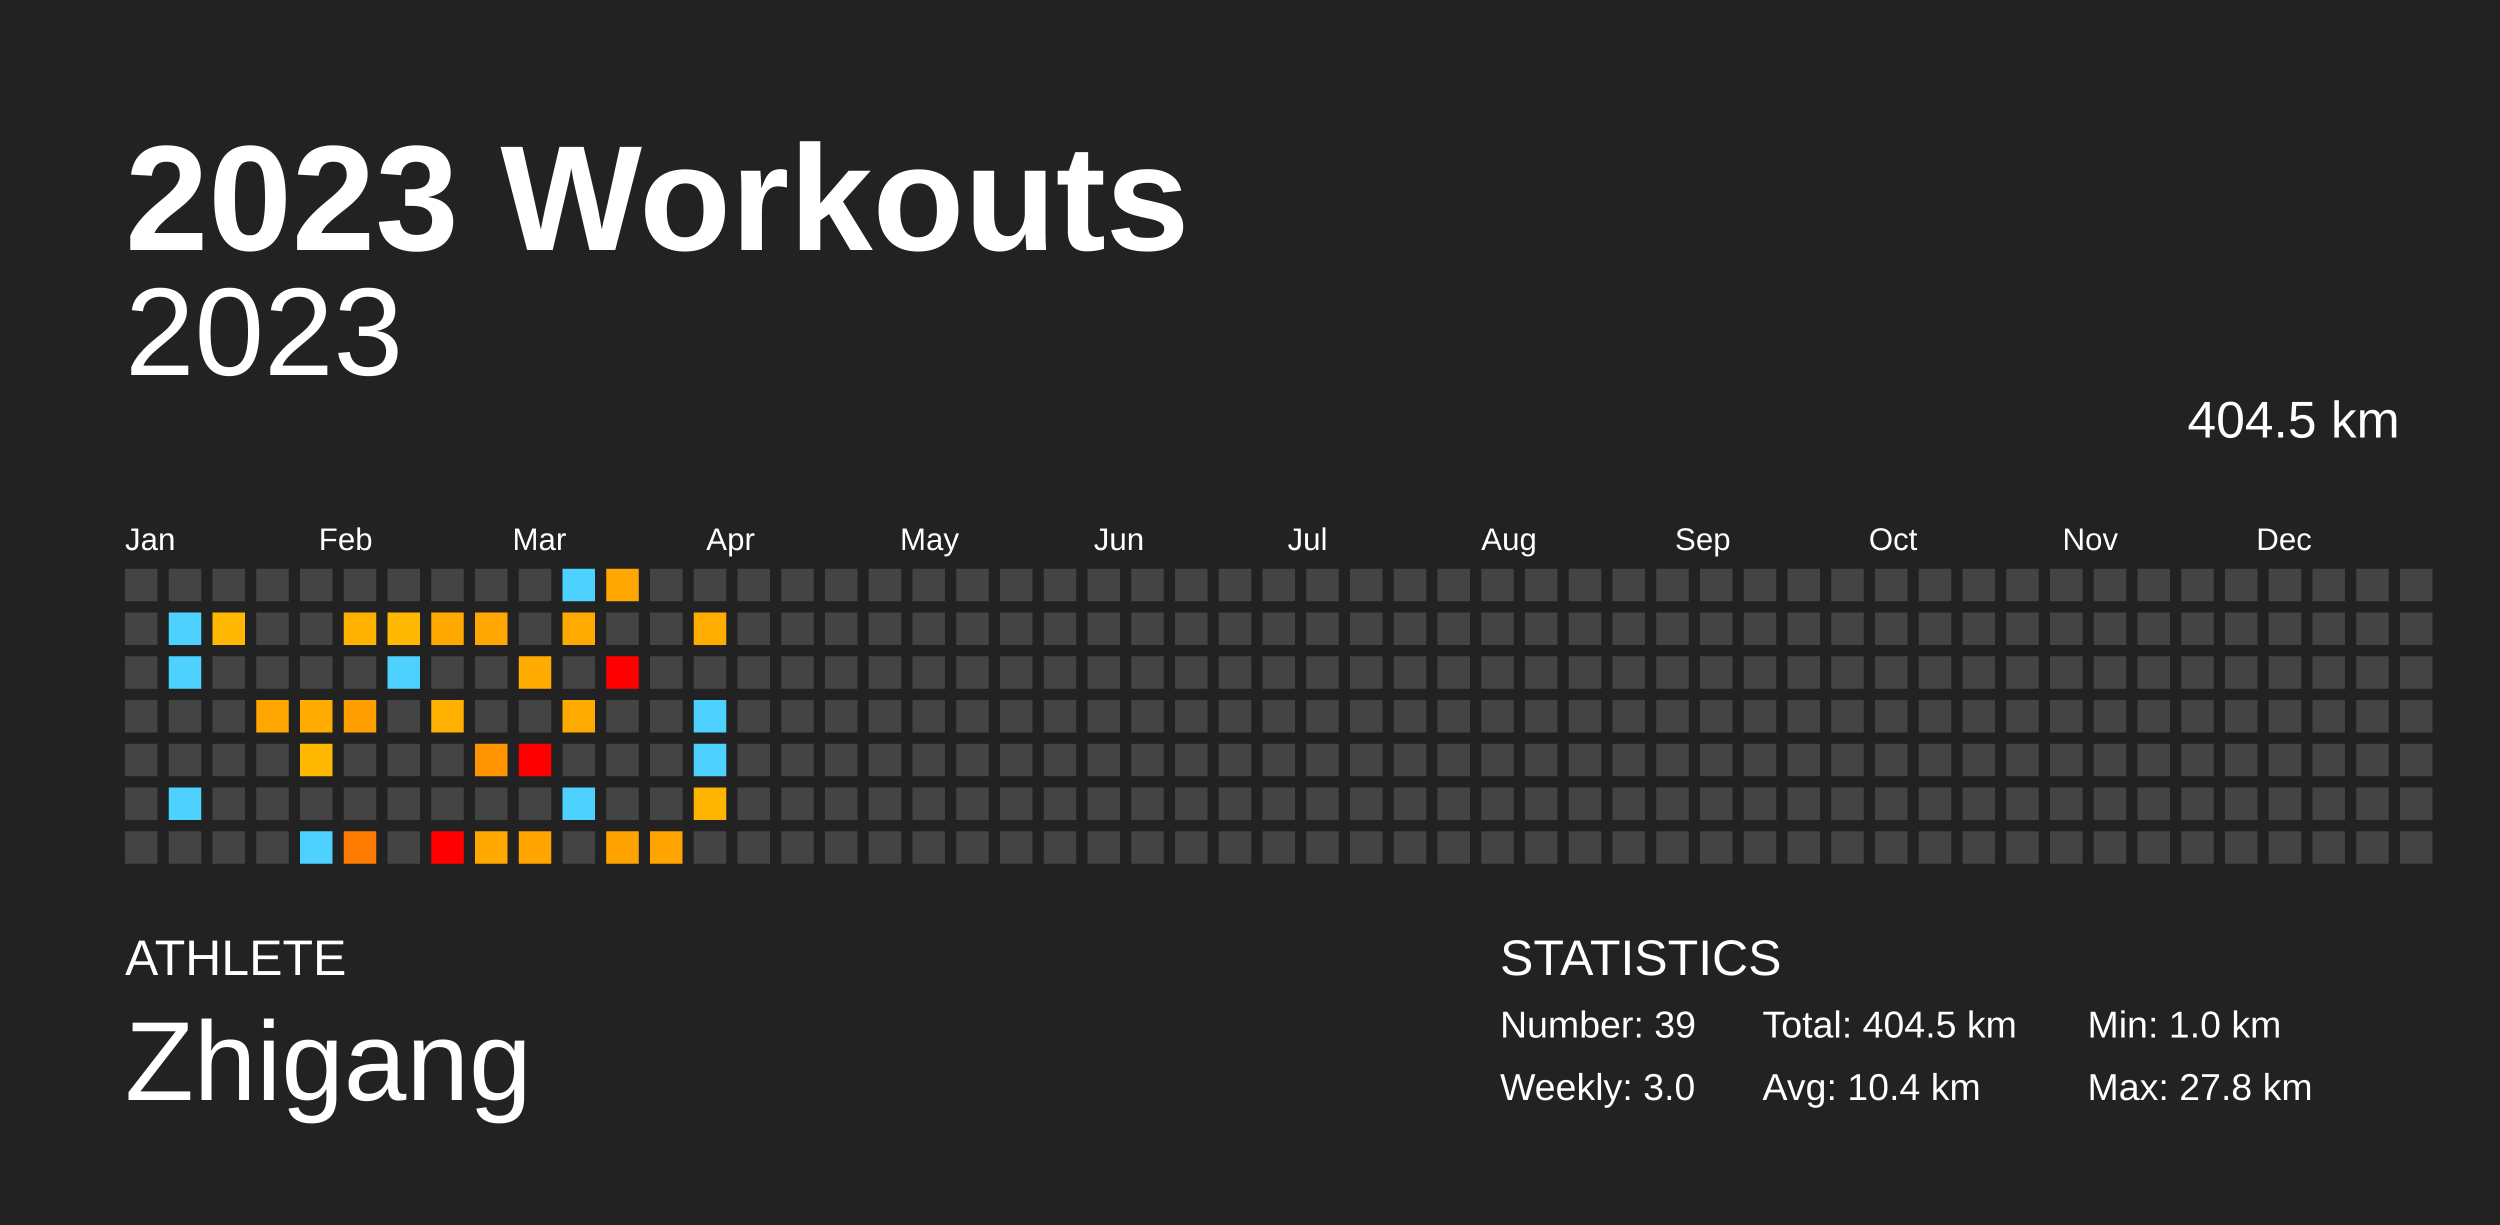
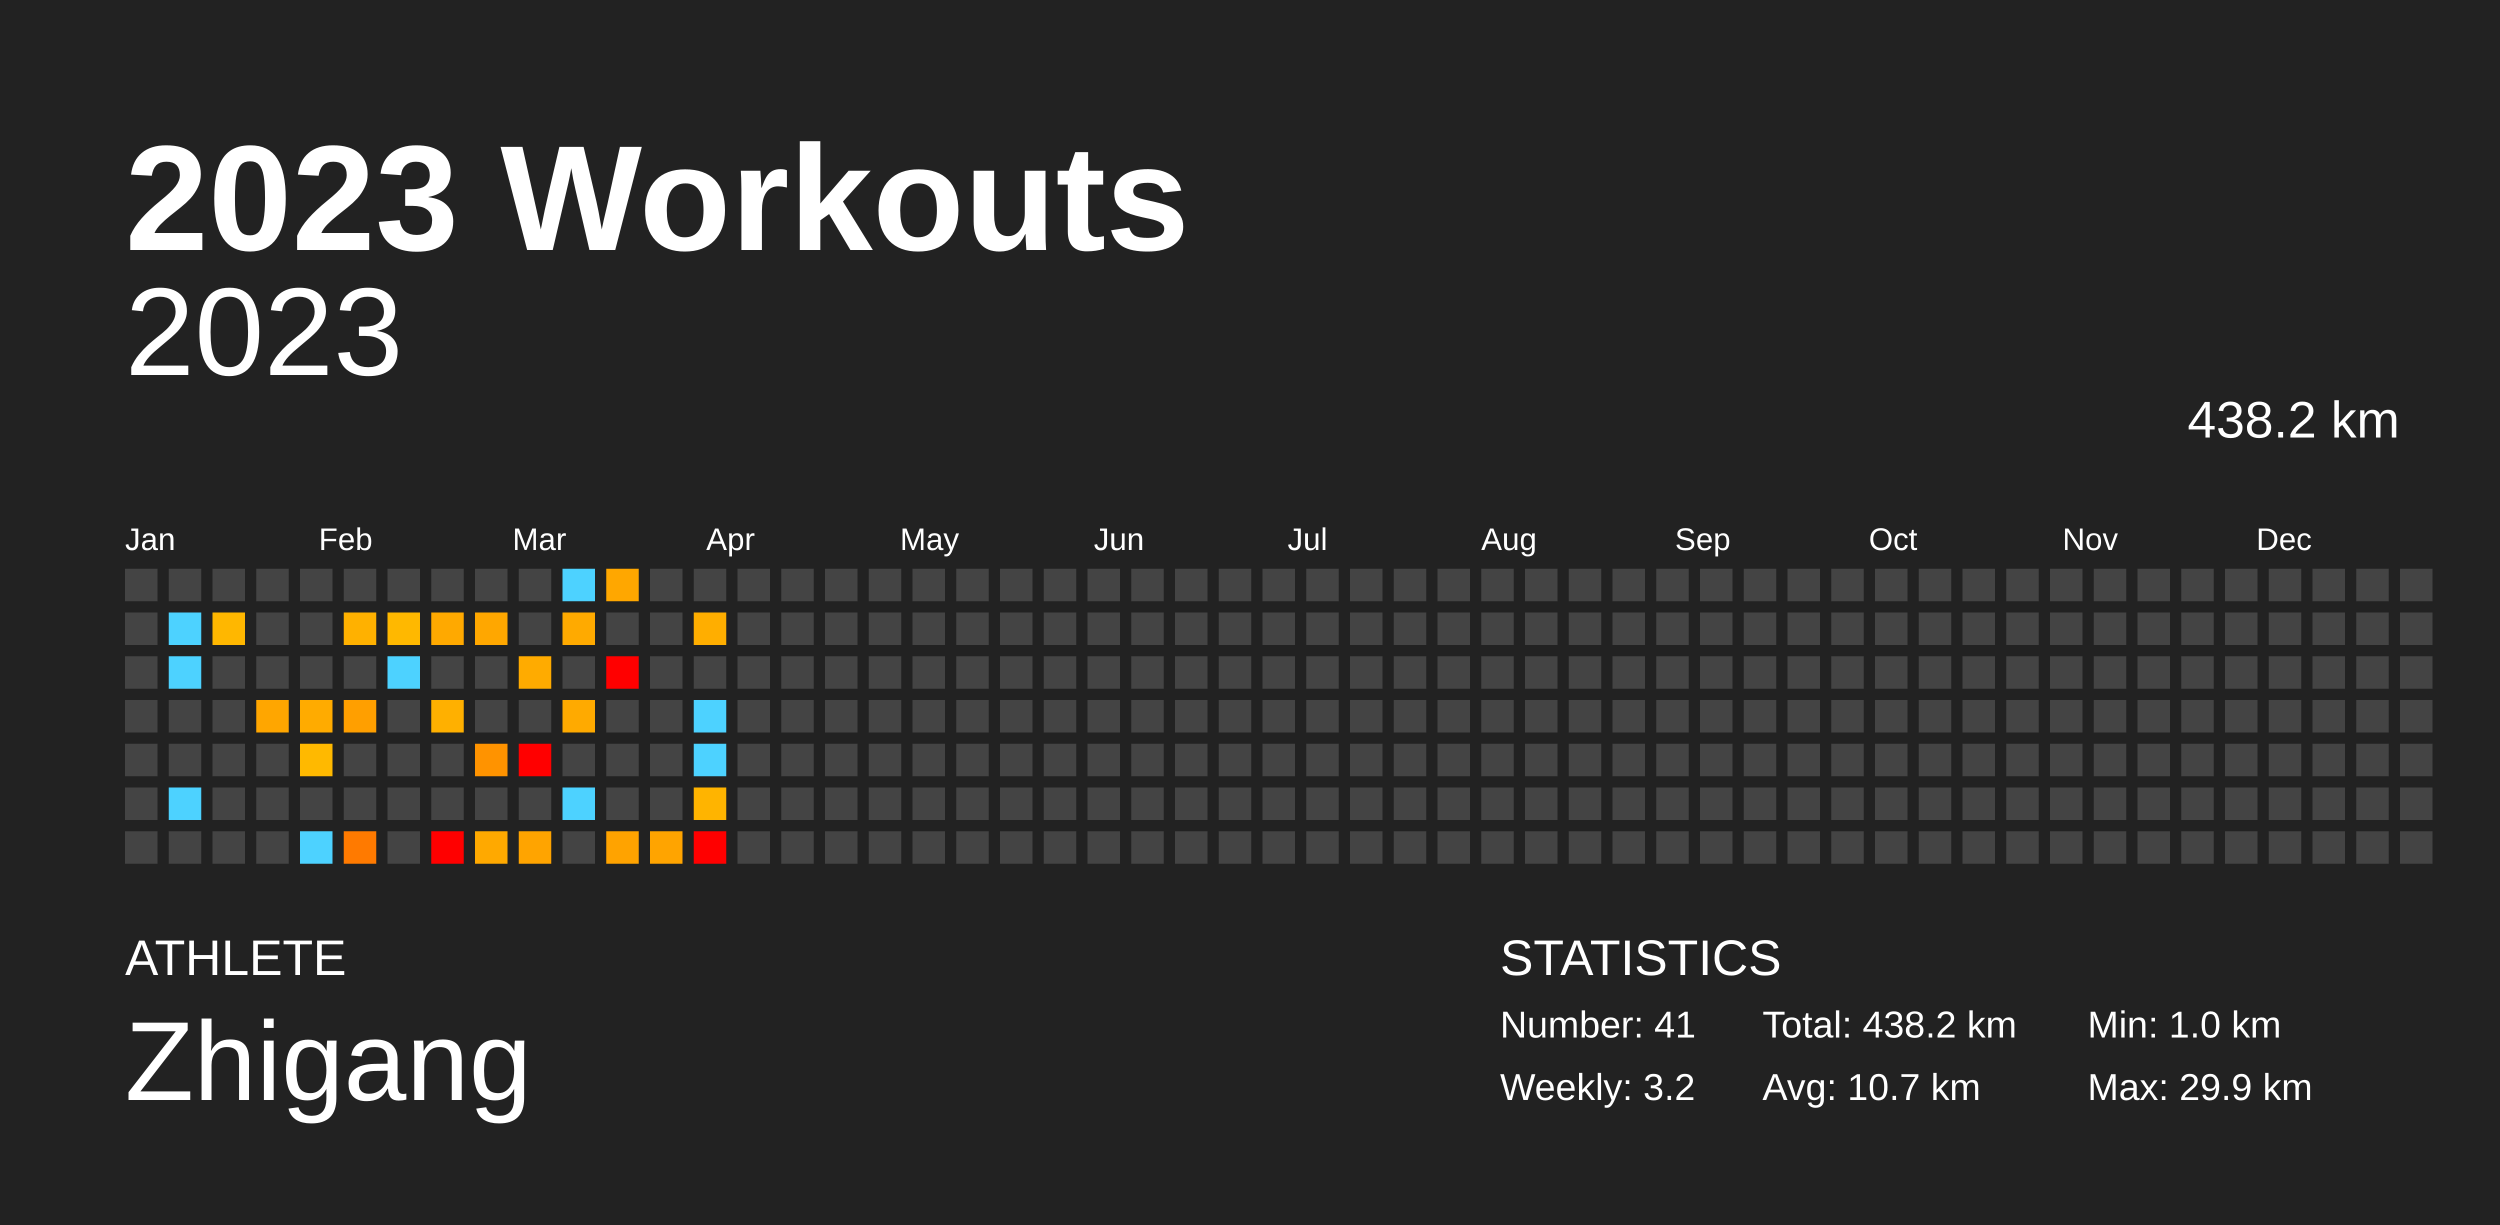
<svg xmlns="http://www.w3.org/2000/svg" baseProfile="full" height="98mm" version="1.1" viewBox="0,0,200,98" width="200mm">
  <defs />
  <rect fill="#222222" height="98" width="200" x="0" y="0" />
  <text fill="#FFFFFF" style="font-size:12px; font-family:Arial; font-weight:bold;" x="10" y="20">2023 Workouts</text>
  <text fill="#FFFFFF" style="font-size:4px; font-family:Arial" x="10" y="78">ATHLETE</text>
  <text fill="#FFFFFF" style="font-size:9px; font-family:Arial" x="10" y="88">Zhigang</text>
  <text fill="#FFFFFF" style="font-size:4px; font-family:Arial" x="120" y="78">STATISTICS</text>
-   <text fill="#FFFFFF" style="font-size:3px; font-family:Arial" x="120" y="83">Number: 39</text>
-   <text fill="#FFFFFF" style="font-size:3px; font-family:Arial" x="120" y="88">Weekly: 3.0</text>
-   <text fill="#FFFFFF" style="font-size:3px; font-family:Arial" x="141" y="83">Total: 404.5 km</text>
-   <text fill="#FFFFFF" style="font-size:3px; font-family:Arial" x="141" y="88">Avg: 10.4 km</text>
+   <text fill="#FFFFFF" style="font-size:3px; font-family:Arial" x="120" y="83">Number: 41</text>
+   <text fill="#FFFFFF" style="font-size:3px; font-family:Arial" x="120" y="88">Weekly: 3.2</text>
+   <text fill="#FFFFFF" style="font-size:3px; font-family:Arial" x="141" y="83">Total: 438.2 km</text>
+   <text fill="#FFFFFF" style="font-size:3px; font-family:Arial" x="141" y="88">Avg: 10.7 km</text>
  <text fill="#FFFFFF" style="font-size:3px; font-family:Arial" x="167" y="83">Min: 1.0 km</text>
-   <text fill="#FFFFFF" style="font-size:3px; font-family:Arial" x="167" y="88">Max: 27.8 km</text>
+   <text fill="#FFFFFF" style="font-size:3px; font-family:Arial" x="167" y="88">Max: 29.9 km</text>
  <text alignment-baseline="hanging" fill="#FFFFFF" style="font-size:10.0px; font-family:Arial;" x="10" y="30">2023</text>
-   <text alignment-baseline="hanging" fill="#FFFFFF" style="font-size:4.125px; font-family:Arial;" x="175" y="35">404.5 km</text>
+   <text alignment-baseline="hanging" fill="#FFFFFF" style="font-size:4.125px; font-family:Arial;" x="175" y="35">438.2 km</text>
  <text fill="#FFFFFF" style="font-size:2.5px; font-family:Arial" x="10.0" y="44">Jan</text>
  <text fill="#FFFFFF" style="font-size:2.5px; font-family:Arial" x="25.5" y="44">Feb</text>
  <text fill="#FFFFFF" style="font-size:2.5px; font-family:Arial" x="41.0" y="44">Mar</text>
  <text fill="#FFFFFF" style="font-size:2.5px; font-family:Arial" x="56.5" y="44">Apr</text>
  <text fill="#FFFFFF" style="font-size:2.5px; font-family:Arial" x="72.0" y="44">May</text>
  <text fill="#FFFFFF" style="font-size:2.5px; font-family:Arial" x="87.5" y="44">Jun</text>
  <text fill="#FFFFFF" style="font-size:2.5px; font-family:Arial" x="103.0" y="44">Jul</text>
  <text fill="#FFFFFF" style="font-size:2.5px; font-family:Arial" x="118.5" y="44">Aug</text>
  <text fill="#FFFFFF" style="font-size:2.5px; font-family:Arial" x="134.0" y="44">Sep</text>
  <text fill="#FFFFFF" style="font-size:2.5px; font-family:Arial" x="149.5" y="44">Oct</text>
  <text fill="#FFFFFF" style="font-size:2.5px; font-family:Arial" x="165.0" y="44">Nov</text>
  <text fill="#FFFFFF" style="font-size:2.5px; font-family:Arial" x="180.5" y="44">Dec</text>
  <rect fill="#444444" height="2.6" width="2.6" x="10.0" y="45.5" />
  <rect fill="#444444" height="2.6" width="2.6" x="10.0" y="49.0" />
  <rect fill="#444444" height="2.6" width="2.6" x="10.0" y="52.5" />
  <rect fill="#444444" height="2.6" width="2.6" x="10.0" y="56.0" />
  <rect fill="#444444" height="2.6" width="2.6" x="10.0" y="59.5" />
  <rect fill="#444444" height="2.6" width="2.6" x="10.0" y="63.0" />
  <rect fill="#444444" height="2.6" width="2.6" x="10.0" y="66.5" />
  <rect fill="#444444" height="2.6" width="2.6" x="13.5" y="45.5" />
  <rect fill="#4dd2ff" height="2.6" width="2.6" x="13.5" y="49.0" />
  <rect fill="#4dd2ff" height="2.6" width="2.6" x="13.5" y="52.5" />
  <rect fill="#444444" height="2.6" width="2.6" x="13.5" y="56.0" />
  <rect fill="#444444" height="2.6" width="2.6" x="13.5" y="59.5" />
  <rect fill="#4dd2ff" height="2.6" width="2.6" x="13.5" y="63.0" />
  <rect fill="#444444" height="2.6" width="2.6" x="13.5" y="66.5" />
  <rect fill="#444444" height="2.6" width="2.6" x="17.0" y="45.5" />
  <rect fill="#ffb700" height="2.6" width="2.6" x="17.0" y="49.0" />
  <rect fill="#444444" height="2.6" width="2.6" x="17.0" y="52.5" />
  <rect fill="#444444" height="2.6" width="2.6" x="17.0" y="56.0" />
  <rect fill="#444444" height="2.6" width="2.6" x="17.0" y="59.5" />
  <rect fill="#444444" height="2.6" width="2.6" x="17.0" y="63.0" />
  <rect fill="#444444" height="2.6" width="2.6" x="17.0" y="66.5" />
  <rect fill="#444444" height="2.6" width="2.6" x="20.5" y="45.5" />
  <rect fill="#444444" height="2.6" width="2.6" x="20.5" y="49.0" />
  <rect fill="#444444" height="2.6" width="2.6" x="20.5" y="52.5" />
  <rect fill="#ffa600" height="2.6" width="2.6" x="20.5" y="56.0" />
  <rect fill="#444444" height="2.6" width="2.6" x="20.5" y="59.5" />
  <rect fill="#444444" height="2.6" width="2.6" x="20.5" y="63.0" />
  <rect fill="#444444" height="2.6" width="2.6" x="20.5" y="66.5" />
  <rect fill="#444444" height="2.6" width="2.6" x="24.0" y="45.5" />
  <rect fill="#444444" height="2.6" width="2.6" x="24.0" y="49.0" />
  <rect fill="#444444" height="2.6" width="2.6" x="24.0" y="52.5" />
  <rect fill="#ffab00" height="2.6" width="2.6" x="24.0" y="56.0" />
  <rect fill="#ffb900" height="2.6" width="2.6" x="24.0" y="59.5" />
  <rect fill="#444444" height="2.6" width="2.6" x="24.0" y="63.0" />
  <rect fill="#4dd2ff" height="2.6" width="2.6" x="24.0" y="66.5" />
  <rect fill="#444444" height="2.6" width="2.6" x="27.5" y="45.5" />
  <rect fill="#ffb100" height="2.6" width="2.6" x="27.5" y="49.0" />
  <rect fill="#444444" height="2.6" width="2.6" x="27.5" y="52.5" />
  <rect fill="#ff9f00" height="2.6" width="2.6" x="27.5" y="56.0" />
  <rect fill="#444444" height="2.6" width="2.6" x="27.5" y="59.5" />
  <rect fill="#444444" height="2.6" width="2.6" x="27.5" y="63.0" />
  <rect fill="#ff7a00" height="2.6" width="2.6" x="27.5" y="66.5" />
  <rect fill="#444444" height="2.6" width="2.6" x="31.0" y="45.5" />
  <rect fill="#ffb800" height="2.6" width="2.6" x="31.0" y="49.0" />
  <rect fill="#4dd2ff" height="2.6" width="2.6" x="31.0" y="52.5" />
  <rect fill="#444444" height="2.6" width="2.6" x="31.0" y="56.0" />
  <rect fill="#444444" height="2.6" width="2.6" x="31.0" y="59.5" />
  <rect fill="#444444" height="2.6" width="2.6" x="31.0" y="63.0" />
  <rect fill="#444444" height="2.6" width="2.6" x="31.0" y="66.5" />
  <rect fill="#444444" height="2.6" width="2.6" x="34.5" y="45.5" />
  <rect fill="#ffa900" height="2.6" width="2.6" x="34.5" y="49.0" />
  <rect fill="#444444" height="2.6" width="2.6" x="34.5" y="52.5" />
  <rect fill="#ffb000" height="2.6" width="2.6" x="34.5" y="56.0" />
  <rect fill="#444444" height="2.6" width="2.6" x="34.5" y="59.5" />
  <rect fill="#444444" height="2.6" width="2.6" x="34.5" y="63.0" />
  <rect fill="red" height="2.6" width="2.6" x="34.5" y="66.5" />
  <rect fill="#444444" height="2.6" width="2.6" x="38.0" y="45.5" />
  <rect fill="#ffa700" height="2.6" width="2.6" x="38.0" y="49.0" />
  <rect fill="#444444" height="2.6" width="2.6" x="38.0" y="52.5" />
  <rect fill="#444444" height="2.6" width="2.6" x="38.0" y="56.0" />
  <rect fill="#ff9300" height="2.6" width="2.6" x="38.0" y="59.5" />
  <rect fill="#444444" height="2.6" width="2.6" x="38.0" y="63.0" />
  <rect fill="#ffa900" height="2.6" width="2.6" x="38.0" y="66.5" />
  <rect fill="#444444" height="2.6" width="2.6" x="41.5" y="45.5" />
  <rect fill="#444444" height="2.6" width="2.6" x="41.5" y="49.0" />
  <rect fill="#ffab00" height="2.6" width="2.6" x="41.5" y="52.5" />
  <rect fill="#444444" height="2.6" width="2.6" x="41.5" y="56.0" />
  <rect fill="red" height="2.6" width="2.6" x="41.5" y="59.5" />
  <rect fill="#444444" height="2.6" width="2.6" x="41.5" y="63.0" />
  <rect fill="#ffa400" height="2.6" width="2.6" x="41.5" y="66.5" />
  <rect fill="#4dd2ff" height="2.6" width="2.6" x="45.0" y="45.5" />
  <rect fill="#ffaa00" height="2.6" width="2.6" x="45.0" y="49.0" />
  <rect fill="#444444" height="2.6" width="2.6" x="45.0" y="52.5" />
  <rect fill="#ffaa00" height="2.6" width="2.6" x="45.0" y="56.0" />
  <rect fill="#444444" height="2.6" width="2.6" x="45.0" y="59.5" />
  <rect fill="#4dd2ff" height="2.6" width="2.6" x="45.0" y="63.0" />
  <rect fill="#444444" height="2.6" width="2.6" x="45.0" y="66.5" />
  <rect fill="#ffa700" height="2.6" width="2.6" x="48.5" y="45.5" />
  <rect fill="#444444" height="2.6" width="2.6" x="48.5" y="49.0" />
  <rect fill="red" height="2.6" width="2.6" x="48.5" y="52.5" />
  <rect fill="#444444" height="2.6" width="2.6" x="48.5" y="56.0" />
  <rect fill="#444444" height="2.6" width="2.6" x="48.5" y="59.5" />
  <rect fill="#444444" height="2.6" width="2.6" x="48.5" y="63.0" />
  <rect fill="#ffa300" height="2.6" width="2.6" x="48.5" y="66.5" />
  <rect fill="#444444" height="2.6" width="2.6" x="52.0" y="45.5" />
  <rect fill="#444444" height="2.6" width="2.6" x="52.0" y="49.0" />
  <rect fill="#444444" height="2.6" width="2.6" x="52.0" y="52.5" />
  <rect fill="#444444" height="2.6" width="2.6" x="52.0" y="56.0" />
  <rect fill="#444444" height="2.6" width="2.6" x="52.0" y="59.5" />
  <rect fill="#444444" height="2.6" width="2.6" x="52.0" y="63.0" />
  <rect fill="#ffa400" height="2.6" width="2.6" x="52.0" y="66.5" />
  <rect fill="#444444" height="2.6" width="2.6" x="55.5" y="45.5" />
  <rect fill="#ffae00" height="2.6" width="2.6" x="55.5" y="49.0" />
  <rect fill="#444444" height="2.6" width="2.6" x="55.5" y="52.5" />
  <rect fill="#4dd2ff" height="2.6" width="2.6" x="55.5" y="56.0" />
  <rect fill="#4dd2ff" height="2.6" width="2.6" x="55.5" y="59.5" />
  <rect fill="#ffb400" height="2.6" width="2.6" x="55.5" y="63.0" />
-   <rect fill="#444444" height="2.6" width="2.6" x="55.5" y="66.5" />
+   <rect fill="red" height="2.6" width="2.6" x="55.5" y="66.5" />
  <rect fill="#444444" height="2.6" width="2.6" x="59.0" y="45.5" />
  <rect fill="#444444" height="2.6" width="2.6" x="59.0" y="49.0" />
  <rect fill="#444444" height="2.6" width="2.6" x="59.0" y="52.5" />
  <rect fill="#444444" height="2.6" width="2.6" x="59.0" y="56.0" />
  <rect fill="#444444" height="2.6" width="2.6" x="59.0" y="59.5" />
  <rect fill="#444444" height="2.6" width="2.6" x="59.0" y="63.0" />
  <rect fill="#444444" height="2.6" width="2.6" x="59.0" y="66.5" />
  <rect fill="#444444" height="2.6" width="2.6" x="62.5" y="45.5" />
  <rect fill="#444444" height="2.6" width="2.6" x="62.5" y="49.0" />
  <rect fill="#444444" height="2.6" width="2.6" x="62.5" y="52.5" />
  <rect fill="#444444" height="2.6" width="2.6" x="62.5" y="56.0" />
  <rect fill="#444444" height="2.6" width="2.6" x="62.5" y="59.5" />
  <rect fill="#444444" height="2.6" width="2.6" x="62.5" y="63.0" />
  <rect fill="#444444" height="2.6" width="2.6" x="62.5" y="66.5" />
  <rect fill="#444444" height="2.6" width="2.6" x="66.0" y="45.5" />
  <rect fill="#444444" height="2.6" width="2.6" x="66.0" y="49.0" />
  <rect fill="#444444" height="2.6" width="2.6" x="66.0" y="52.5" />
  <rect fill="#444444" height="2.6" width="2.6" x="66.0" y="56.0" />
  <rect fill="#444444" height="2.6" width="2.6" x="66.0" y="59.5" />
  <rect fill="#444444" height="2.6" width="2.6" x="66.0" y="63.0" />
  <rect fill="#444444" height="2.6" width="2.6" x="66.0" y="66.5" />
  <rect fill="#444444" height="2.6" width="2.6" x="69.5" y="45.5" />
  <rect fill="#444444" height="2.6" width="2.6" x="69.5" y="49.0" />
  <rect fill="#444444" height="2.6" width="2.6" x="69.5" y="52.5" />
  <rect fill="#444444" height="2.6" width="2.6" x="69.5" y="56.0" />
  <rect fill="#444444" height="2.6" width="2.6" x="69.5" y="59.5" />
  <rect fill="#444444" height="2.6" width="2.6" x="69.5" y="63.0" />
  <rect fill="#444444" height="2.6" width="2.6" x="69.5" y="66.5" />
  <rect fill="#444444" height="2.6" width="2.6" x="73.0" y="45.5" />
  <rect fill="#444444" height="2.6" width="2.6" x="73.0" y="49.0" />
  <rect fill="#444444" height="2.6" width="2.6" x="73.0" y="52.5" />
  <rect fill="#444444" height="2.6" width="2.6" x="73.0" y="56.0" />
  <rect fill="#444444" height="2.6" width="2.6" x="73.0" y="59.5" />
  <rect fill="#444444" height="2.6" width="2.6" x="73.0" y="63.0" />
  <rect fill="#444444" height="2.6" width="2.6" x="73.0" y="66.5" />
  <rect fill="#444444" height="2.6" width="2.6" x="76.5" y="45.5" />
  <rect fill="#444444" height="2.6" width="2.6" x="76.5" y="49.0" />
  <rect fill="#444444" height="2.6" width="2.6" x="76.5" y="52.5" />
  <rect fill="#444444" height="2.6" width="2.6" x="76.5" y="56.0" />
  <rect fill="#444444" height="2.6" width="2.6" x="76.5" y="59.5" />
  <rect fill="#444444" height="2.6" width="2.6" x="76.5" y="63.0" />
  <rect fill="#444444" height="2.6" width="2.6" x="76.5" y="66.5" />
  <rect fill="#444444" height="2.6" width="2.6" x="80.0" y="45.5" />
  <rect fill="#444444" height="2.6" width="2.6" x="80.0" y="49.0" />
  <rect fill="#444444" height="2.6" width="2.6" x="80.0" y="52.5" />
  <rect fill="#444444" height="2.6" width="2.6" x="80.0" y="56.0" />
  <rect fill="#444444" height="2.6" width="2.6" x="80.0" y="59.5" />
  <rect fill="#444444" height="2.6" width="2.6" x="80.0" y="63.0" />
  <rect fill="#444444" height="2.6" width="2.6" x="80.0" y="66.5" />
  <rect fill="#444444" height="2.6" width="2.6" x="83.5" y="45.5" />
  <rect fill="#444444" height="2.6" width="2.6" x="83.5" y="49.0" />
  <rect fill="#444444" height="2.6" width="2.6" x="83.5" y="52.5" />
  <rect fill="#444444" height="2.6" width="2.6" x="83.5" y="56.0" />
  <rect fill="#444444" height="2.6" width="2.6" x="83.5" y="59.5" />
  <rect fill="#444444" height="2.6" width="2.6" x="83.5" y="63.0" />
  <rect fill="#444444" height="2.6" width="2.6" x="83.5" y="66.5" />
  <rect fill="#444444" height="2.6" width="2.6" x="87.0" y="45.5" />
  <rect fill="#444444" height="2.6" width="2.6" x="87.0" y="49.0" />
  <rect fill="#444444" height="2.6" width="2.6" x="87.0" y="52.5" />
  <rect fill="#444444" height="2.6" width="2.6" x="87.0" y="56.0" />
  <rect fill="#444444" height="2.6" width="2.6" x="87.0" y="59.5" />
  <rect fill="#444444" height="2.6" width="2.6" x="87.0" y="63.0" />
  <rect fill="#444444" height="2.6" width="2.6" x="87.0" y="66.5" />
  <rect fill="#444444" height="2.6" width="2.6" x="90.5" y="45.5" />
  <rect fill="#444444" height="2.6" width="2.6" x="90.5" y="49.0" />
  <rect fill="#444444" height="2.6" width="2.6" x="90.5" y="52.5" />
  <rect fill="#444444" height="2.6" width="2.6" x="90.5" y="56.0" />
  <rect fill="#444444" height="2.6" width="2.6" x="90.5" y="59.5" />
  <rect fill="#444444" height="2.6" width="2.6" x="90.5" y="63.0" />
  <rect fill="#444444" height="2.6" width="2.6" x="90.5" y="66.5" />
  <rect fill="#444444" height="2.6" width="2.6" x="94.0" y="45.5" />
  <rect fill="#444444" height="2.6" width="2.6" x="94.0" y="49.0" />
  <rect fill="#444444" height="2.6" width="2.6" x="94.0" y="52.5" />
  <rect fill="#444444" height="2.6" width="2.6" x="94.0" y="56.0" />
  <rect fill="#444444" height="2.6" width="2.6" x="94.0" y="59.5" />
  <rect fill="#444444" height="2.6" width="2.6" x="94.0" y="63.0" />
  <rect fill="#444444" height="2.6" width="2.6" x="94.0" y="66.5" />
  <rect fill="#444444" height="2.6" width="2.6" x="97.5" y="45.5" />
  <rect fill="#444444" height="2.6" width="2.6" x="97.5" y="49.0" />
  <rect fill="#444444" height="2.6" width="2.6" x="97.5" y="52.5" />
  <rect fill="#444444" height="2.6" width="2.6" x="97.5" y="56.0" />
  <rect fill="#444444" height="2.6" width="2.6" x="97.5" y="59.5" />
  <rect fill="#444444" height="2.6" width="2.6" x="97.5" y="63.0" />
  <rect fill="#444444" height="2.6" width="2.6" x="97.5" y="66.5" />
  <rect fill="#444444" height="2.6" width="2.6" x="101.0" y="45.5" />
  <rect fill="#444444" height="2.6" width="2.6" x="101.0" y="49.0" />
  <rect fill="#444444" height="2.6" width="2.6" x="101.0" y="52.5" />
  <rect fill="#444444" height="2.6" width="2.6" x="101.0" y="56.0" />
  <rect fill="#444444" height="2.6" width="2.6" x="101.0" y="59.5" />
  <rect fill="#444444" height="2.6" width="2.6" x="101.0" y="63.0" />
  <rect fill="#444444" height="2.6" width="2.6" x="101.0" y="66.5" />
  <rect fill="#444444" height="2.6" width="2.6" x="104.5" y="45.5" />
  <rect fill="#444444" height="2.6" width="2.6" x="104.5" y="49.0" />
  <rect fill="#444444" height="2.6" width="2.6" x="104.5" y="52.5" />
  <rect fill="#444444" height="2.6" width="2.6" x="104.5" y="56.0" />
  <rect fill="#444444" height="2.6" width="2.6" x="104.5" y="59.5" />
  <rect fill="#444444" height="2.6" width="2.6" x="104.5" y="63.0" />
  <rect fill="#444444" height="2.6" width="2.6" x="104.5" y="66.5" />
  <rect fill="#444444" height="2.6" width="2.6" x="108.0" y="45.5" />
  <rect fill="#444444" height="2.6" width="2.6" x="108.0" y="49.0" />
  <rect fill="#444444" height="2.6" width="2.6" x="108.0" y="52.5" />
  <rect fill="#444444" height="2.6" width="2.6" x="108.0" y="56.0" />
  <rect fill="#444444" height="2.6" width="2.6" x="108.0" y="59.5" />
  <rect fill="#444444" height="2.6" width="2.6" x="108.0" y="63.0" />
  <rect fill="#444444" height="2.6" width="2.6" x="108.0" y="66.5" />
  <rect fill="#444444" height="2.6" width="2.6" x="111.5" y="45.5" />
  <rect fill="#444444" height="2.6" width="2.6" x="111.5" y="49.0" />
  <rect fill="#444444" height="2.6" width="2.6" x="111.5" y="52.5" />
  <rect fill="#444444" height="2.6" width="2.6" x="111.5" y="56.0" />
  <rect fill="#444444" height="2.6" width="2.6" x="111.5" y="59.5" />
  <rect fill="#444444" height="2.6" width="2.6" x="111.5" y="63.0" />
  <rect fill="#444444" height="2.6" width="2.6" x="111.5" y="66.5" />
  <rect fill="#444444" height="2.6" width="2.6" x="115.0" y="45.5" />
  <rect fill="#444444" height="2.6" width="2.6" x="115.0" y="49.0" />
  <rect fill="#444444" height="2.6" width="2.6" x="115.0" y="52.5" />
  <rect fill="#444444" height="2.6" width="2.6" x="115.0" y="56.0" />
  <rect fill="#444444" height="2.6" width="2.6" x="115.0" y="59.5" />
  <rect fill="#444444" height="2.6" width="2.6" x="115.0" y="63.0" />
  <rect fill="#444444" height="2.6" width="2.6" x="115.0" y="66.5" />
  <rect fill="#444444" height="2.6" width="2.6" x="118.5" y="45.5" />
  <rect fill="#444444" height="2.6" width="2.6" x="118.5" y="49.0" />
  <rect fill="#444444" height="2.6" width="2.6" x="118.5" y="52.5" />
  <rect fill="#444444" height="2.6" width="2.6" x="118.5" y="56.0" />
  <rect fill="#444444" height="2.6" width="2.6" x="118.5" y="59.5" />
  <rect fill="#444444" height="2.6" width="2.6" x="118.5" y="63.0" />
  <rect fill="#444444" height="2.6" width="2.6" x="118.5" y="66.5" />
  <rect fill="#444444" height="2.6" width="2.6" x="122.0" y="45.5" />
  <rect fill="#444444" height="2.6" width="2.6" x="122.0" y="49.0" />
  <rect fill="#444444" height="2.6" width="2.6" x="122.0" y="52.5" />
  <rect fill="#444444" height="2.6" width="2.6" x="122.0" y="56.0" />
  <rect fill="#444444" height="2.6" width="2.6" x="122.0" y="59.5" />
  <rect fill="#444444" height="2.6" width="2.6" x="122.0" y="63.0" />
  <rect fill="#444444" height="2.6" width="2.6" x="122.0" y="66.5" />
  <rect fill="#444444" height="2.6" width="2.6" x="125.5" y="45.5" />
  <rect fill="#444444" height="2.6" width="2.6" x="125.5" y="49.0" />
  <rect fill="#444444" height="2.6" width="2.6" x="125.5" y="52.5" />
  <rect fill="#444444" height="2.6" width="2.6" x="125.5" y="56.0" />
  <rect fill="#444444" height="2.6" width="2.6" x="125.5" y="59.5" />
  <rect fill="#444444" height="2.6" width="2.6" x="125.5" y="63.0" />
  <rect fill="#444444" height="2.6" width="2.6" x="125.5" y="66.5" />
  <rect fill="#444444" height="2.6" width="2.6" x="129.0" y="45.5" />
  <rect fill="#444444" height="2.6" width="2.6" x="129.0" y="49.0" />
  <rect fill="#444444" height="2.6" width="2.6" x="129.0" y="52.5" />
  <rect fill="#444444" height="2.6" width="2.6" x="129.0" y="56.0" />
  <rect fill="#444444" height="2.6" width="2.6" x="129.0" y="59.5" />
  <rect fill="#444444" height="2.6" width="2.6" x="129.0" y="63.0" />
  <rect fill="#444444" height="2.6" width="2.6" x="129.0" y="66.5" />
  <rect fill="#444444" height="2.6" width="2.6" x="132.5" y="45.5" />
  <rect fill="#444444" height="2.6" width="2.6" x="132.5" y="49.0" />
  <rect fill="#444444" height="2.6" width="2.6" x="132.5" y="52.5" />
  <rect fill="#444444" height="2.6" width="2.6" x="132.5" y="56.0" />
  <rect fill="#444444" height="2.6" width="2.6" x="132.5" y="59.5" />
  <rect fill="#444444" height="2.6" width="2.6" x="132.5" y="63.0" />
  <rect fill="#444444" height="2.6" width="2.6" x="132.5" y="66.5" />
  <rect fill="#444444" height="2.6" width="2.6" x="136.0" y="45.5" />
  <rect fill="#444444" height="2.6" width="2.6" x="136.0" y="49.0" />
  <rect fill="#444444" height="2.6" width="2.6" x="136.0" y="52.5" />
  <rect fill="#444444" height="2.6" width="2.6" x="136.0" y="56.0" />
  <rect fill="#444444" height="2.6" width="2.6" x="136.0" y="59.5" />
  <rect fill="#444444" height="2.6" width="2.6" x="136.0" y="63.0" />
  <rect fill="#444444" height="2.6" width="2.6" x="136.0" y="66.5" />
  <rect fill="#444444" height="2.6" width="2.6" x="139.5" y="45.5" />
  <rect fill="#444444" height="2.6" width="2.6" x="139.5" y="49.0" />
  <rect fill="#444444" height="2.6" width="2.6" x="139.5" y="52.5" />
  <rect fill="#444444" height="2.6" width="2.6" x="139.5" y="56.0" />
  <rect fill="#444444" height="2.6" width="2.6" x="139.5" y="59.5" />
  <rect fill="#444444" height="2.6" width="2.6" x="139.5" y="63.0" />
  <rect fill="#444444" height="2.6" width="2.6" x="139.5" y="66.5" />
  <rect fill="#444444" height="2.6" width="2.6" x="143.0" y="45.5" />
  <rect fill="#444444" height="2.6" width="2.6" x="143.0" y="49.0" />
  <rect fill="#444444" height="2.6" width="2.6" x="143.0" y="52.5" />
  <rect fill="#444444" height="2.6" width="2.6" x="143.0" y="56.0" />
  <rect fill="#444444" height="2.6" width="2.6" x="143.0" y="59.5" />
  <rect fill="#444444" height="2.6" width="2.6" x="143.0" y="63.0" />
  <rect fill="#444444" height="2.6" width="2.6" x="143.0" y="66.5" />
  <rect fill="#444444" height="2.6" width="2.6" x="146.5" y="45.5" />
  <rect fill="#444444" height="2.6" width="2.6" x="146.5" y="49.0" />
  <rect fill="#444444" height="2.6" width="2.6" x="146.5" y="52.5" />
  <rect fill="#444444" height="2.6" width="2.6" x="146.5" y="56.0" />
  <rect fill="#444444" height="2.6" width="2.6" x="146.5" y="59.5" />
  <rect fill="#444444" height="2.6" width="2.6" x="146.5" y="63.0" />
  <rect fill="#444444" height="2.6" width="2.6" x="146.5" y="66.5" />
  <rect fill="#444444" height="2.6" width="2.6" x="150.0" y="45.5" />
  <rect fill="#444444" height="2.6" width="2.6" x="150.0" y="49.0" />
  <rect fill="#444444" height="2.6" width="2.6" x="150.0" y="52.5" />
  <rect fill="#444444" height="2.6" width="2.6" x="150.0" y="56.0" />
  <rect fill="#444444" height="2.6" width="2.6" x="150.0" y="59.5" />
  <rect fill="#444444" height="2.6" width="2.6" x="150.0" y="63.0" />
  <rect fill="#444444" height="2.6" width="2.6" x="150.0" y="66.5" />
  <rect fill="#444444" height="2.6" width="2.6" x="153.5" y="45.5" />
  <rect fill="#444444" height="2.6" width="2.6" x="153.5" y="49.0" />
  <rect fill="#444444" height="2.6" width="2.6" x="153.5" y="52.5" />
  <rect fill="#444444" height="2.6" width="2.6" x="153.5" y="56.0" />
  <rect fill="#444444" height="2.6" width="2.6" x="153.5" y="59.5" />
  <rect fill="#444444" height="2.6" width="2.6" x="153.5" y="63.0" />
  <rect fill="#444444" height="2.6" width="2.6" x="153.5" y="66.5" />
  <rect fill="#444444" height="2.6" width="2.6" x="157.0" y="45.5" />
  <rect fill="#444444" height="2.6" width="2.6" x="157.0" y="49.0" />
  <rect fill="#444444" height="2.6" width="2.6" x="157.0" y="52.5" />
  <rect fill="#444444" height="2.6" width="2.6" x="157.0" y="56.0" />
  <rect fill="#444444" height="2.6" width="2.6" x="157.0" y="59.5" />
  <rect fill="#444444" height="2.6" width="2.6" x="157.0" y="63.0" />
  <rect fill="#444444" height="2.6" width="2.6" x="157.0" y="66.5" />
  <rect fill="#444444" height="2.6" width="2.6" x="160.5" y="45.5" />
  <rect fill="#444444" height="2.6" width="2.6" x="160.5" y="49.0" />
  <rect fill="#444444" height="2.6" width="2.6" x="160.5" y="52.5" />
  <rect fill="#444444" height="2.6" width="2.6" x="160.5" y="56.0" />
  <rect fill="#444444" height="2.6" width="2.6" x="160.5" y="59.5" />
  <rect fill="#444444" height="2.6" width="2.6" x="160.5" y="63.0" />
  <rect fill="#444444" height="2.6" width="2.6" x="160.5" y="66.5" />
  <rect fill="#444444" height="2.6" width="2.6" x="164.0" y="45.5" />
  <rect fill="#444444" height="2.6" width="2.6" x="164.0" y="49.0" />
  <rect fill="#444444" height="2.6" width="2.6" x="164.0" y="52.5" />
  <rect fill="#444444" height="2.6" width="2.6" x="164.0" y="56.0" />
  <rect fill="#444444" height="2.6" width="2.6" x="164.0" y="59.5" />
  <rect fill="#444444" height="2.6" width="2.6" x="164.0" y="63.0" />
  <rect fill="#444444" height="2.6" width="2.6" x="164.0" y="66.5" />
  <rect fill="#444444" height="2.6" width="2.6" x="167.5" y="45.5" />
  <rect fill="#444444" height="2.6" width="2.6" x="167.5" y="49.0" />
  <rect fill="#444444" height="2.6" width="2.6" x="167.5" y="52.5" />
  <rect fill="#444444" height="2.6" width="2.6" x="167.5" y="56.0" />
  <rect fill="#444444" height="2.6" width="2.6" x="167.5" y="59.5" />
  <rect fill="#444444" height="2.6" width="2.6" x="167.5" y="63.0" />
  <rect fill="#444444" height="2.6" width="2.6" x="167.5" y="66.5" />
  <rect fill="#444444" height="2.6" width="2.6" x="171.0" y="45.5" />
  <rect fill="#444444" height="2.6" width="2.6" x="171.0" y="49.0" />
  <rect fill="#444444" height="2.6" width="2.6" x="171.0" y="52.5" />
  <rect fill="#444444" height="2.6" width="2.6" x="171.0" y="56.0" />
  <rect fill="#444444" height="2.6" width="2.6" x="171.0" y="59.5" />
  <rect fill="#444444" height="2.6" width="2.6" x="171.0" y="63.0" />
  <rect fill="#444444" height="2.6" width="2.6" x="171.0" y="66.5" />
  <rect fill="#444444" height="2.6" width="2.6" x="174.5" y="45.5" />
  <rect fill="#444444" height="2.6" width="2.6" x="174.5" y="49.0" />
  <rect fill="#444444" height="2.6" width="2.6" x="174.5" y="52.5" />
  <rect fill="#444444" height="2.6" width="2.6" x="174.5" y="56.0" />
  <rect fill="#444444" height="2.6" width="2.6" x="174.5" y="59.5" />
  <rect fill="#444444" height="2.6" width="2.6" x="174.5" y="63.0" />
  <rect fill="#444444" height="2.6" width="2.6" x="174.5" y="66.5" />
  <rect fill="#444444" height="2.6" width="2.6" x="178.0" y="45.5" />
  <rect fill="#444444" height="2.6" width="2.6" x="178.0" y="49.0" />
  <rect fill="#444444" height="2.6" width="2.6" x="178.0" y="52.5" />
  <rect fill="#444444" height="2.6" width="2.6" x="178.0" y="56.0" />
  <rect fill="#444444" height="2.6" width="2.6" x="178.0" y="59.5" />
  <rect fill="#444444" height="2.6" width="2.6" x="178.0" y="63.0" />
  <rect fill="#444444" height="2.6" width="2.6" x="178.0" y="66.5" />
  <rect fill="#444444" height="2.6" width="2.6" x="181.5" y="45.5" />
  <rect fill="#444444" height="2.6" width="2.6" x="181.5" y="49.0" />
  <rect fill="#444444" height="2.6" width="2.6" x="181.5" y="52.5" />
  <rect fill="#444444" height="2.6" width="2.6" x="181.5" y="56.0" />
  <rect fill="#444444" height="2.6" width="2.6" x="181.5" y="59.5" />
  <rect fill="#444444" height="2.6" width="2.6" x="181.5" y="63.0" />
  <rect fill="#444444" height="2.6" width="2.6" x="181.5" y="66.5" />
  <rect fill="#444444" height="2.6" width="2.6" x="185.0" y="45.5" />
  <rect fill="#444444" height="2.6" width="2.6" x="185.0" y="49.0" />
  <rect fill="#444444" height="2.6" width="2.6" x="185.0" y="52.5" />
  <rect fill="#444444" height="2.6" width="2.6" x="185.0" y="56.0" />
  <rect fill="#444444" height="2.6" width="2.6" x="185.0" y="59.5" />
  <rect fill="#444444" height="2.6" width="2.6" x="185.0" y="63.0" />
  <rect fill="#444444" height="2.6" width="2.6" x="185.0" y="66.5" />
  <rect fill="#444444" height="2.6" width="2.6" x="188.5" y="45.5" />
  <rect fill="#444444" height="2.6" width="2.6" x="188.5" y="49.0" />
  <rect fill="#444444" height="2.6" width="2.6" x="188.5" y="52.5" />
  <rect fill="#444444" height="2.6" width="2.6" x="188.5" y="56.0" />
  <rect fill="#444444" height="2.6" width="2.6" x="188.5" y="59.5" />
  <rect fill="#444444" height="2.6" width="2.6" x="188.5" y="63.0" />
  <rect fill="#444444" height="2.6" width="2.6" x="188.5" y="66.5" />
  <rect fill="#444444" height="2.6" width="2.6" x="192.0" y="45.5" />
  <rect fill="#444444" height="2.6" width="2.6" x="192.0" y="49.0" />
  <rect fill="#444444" height="2.6" width="2.6" x="192.0" y="52.5" />
  <rect fill="#444444" height="2.6" width="2.6" x="192.0" y="56.0" />
  <rect fill="#444444" height="2.6" width="2.6" x="192.0" y="59.5" />
  <rect fill="#444444" height="2.6" width="2.6" x="192.0" y="63.0" />
  <rect fill="#444444" height="2.6" width="2.6" x="192.0" y="66.5" />
</svg>
